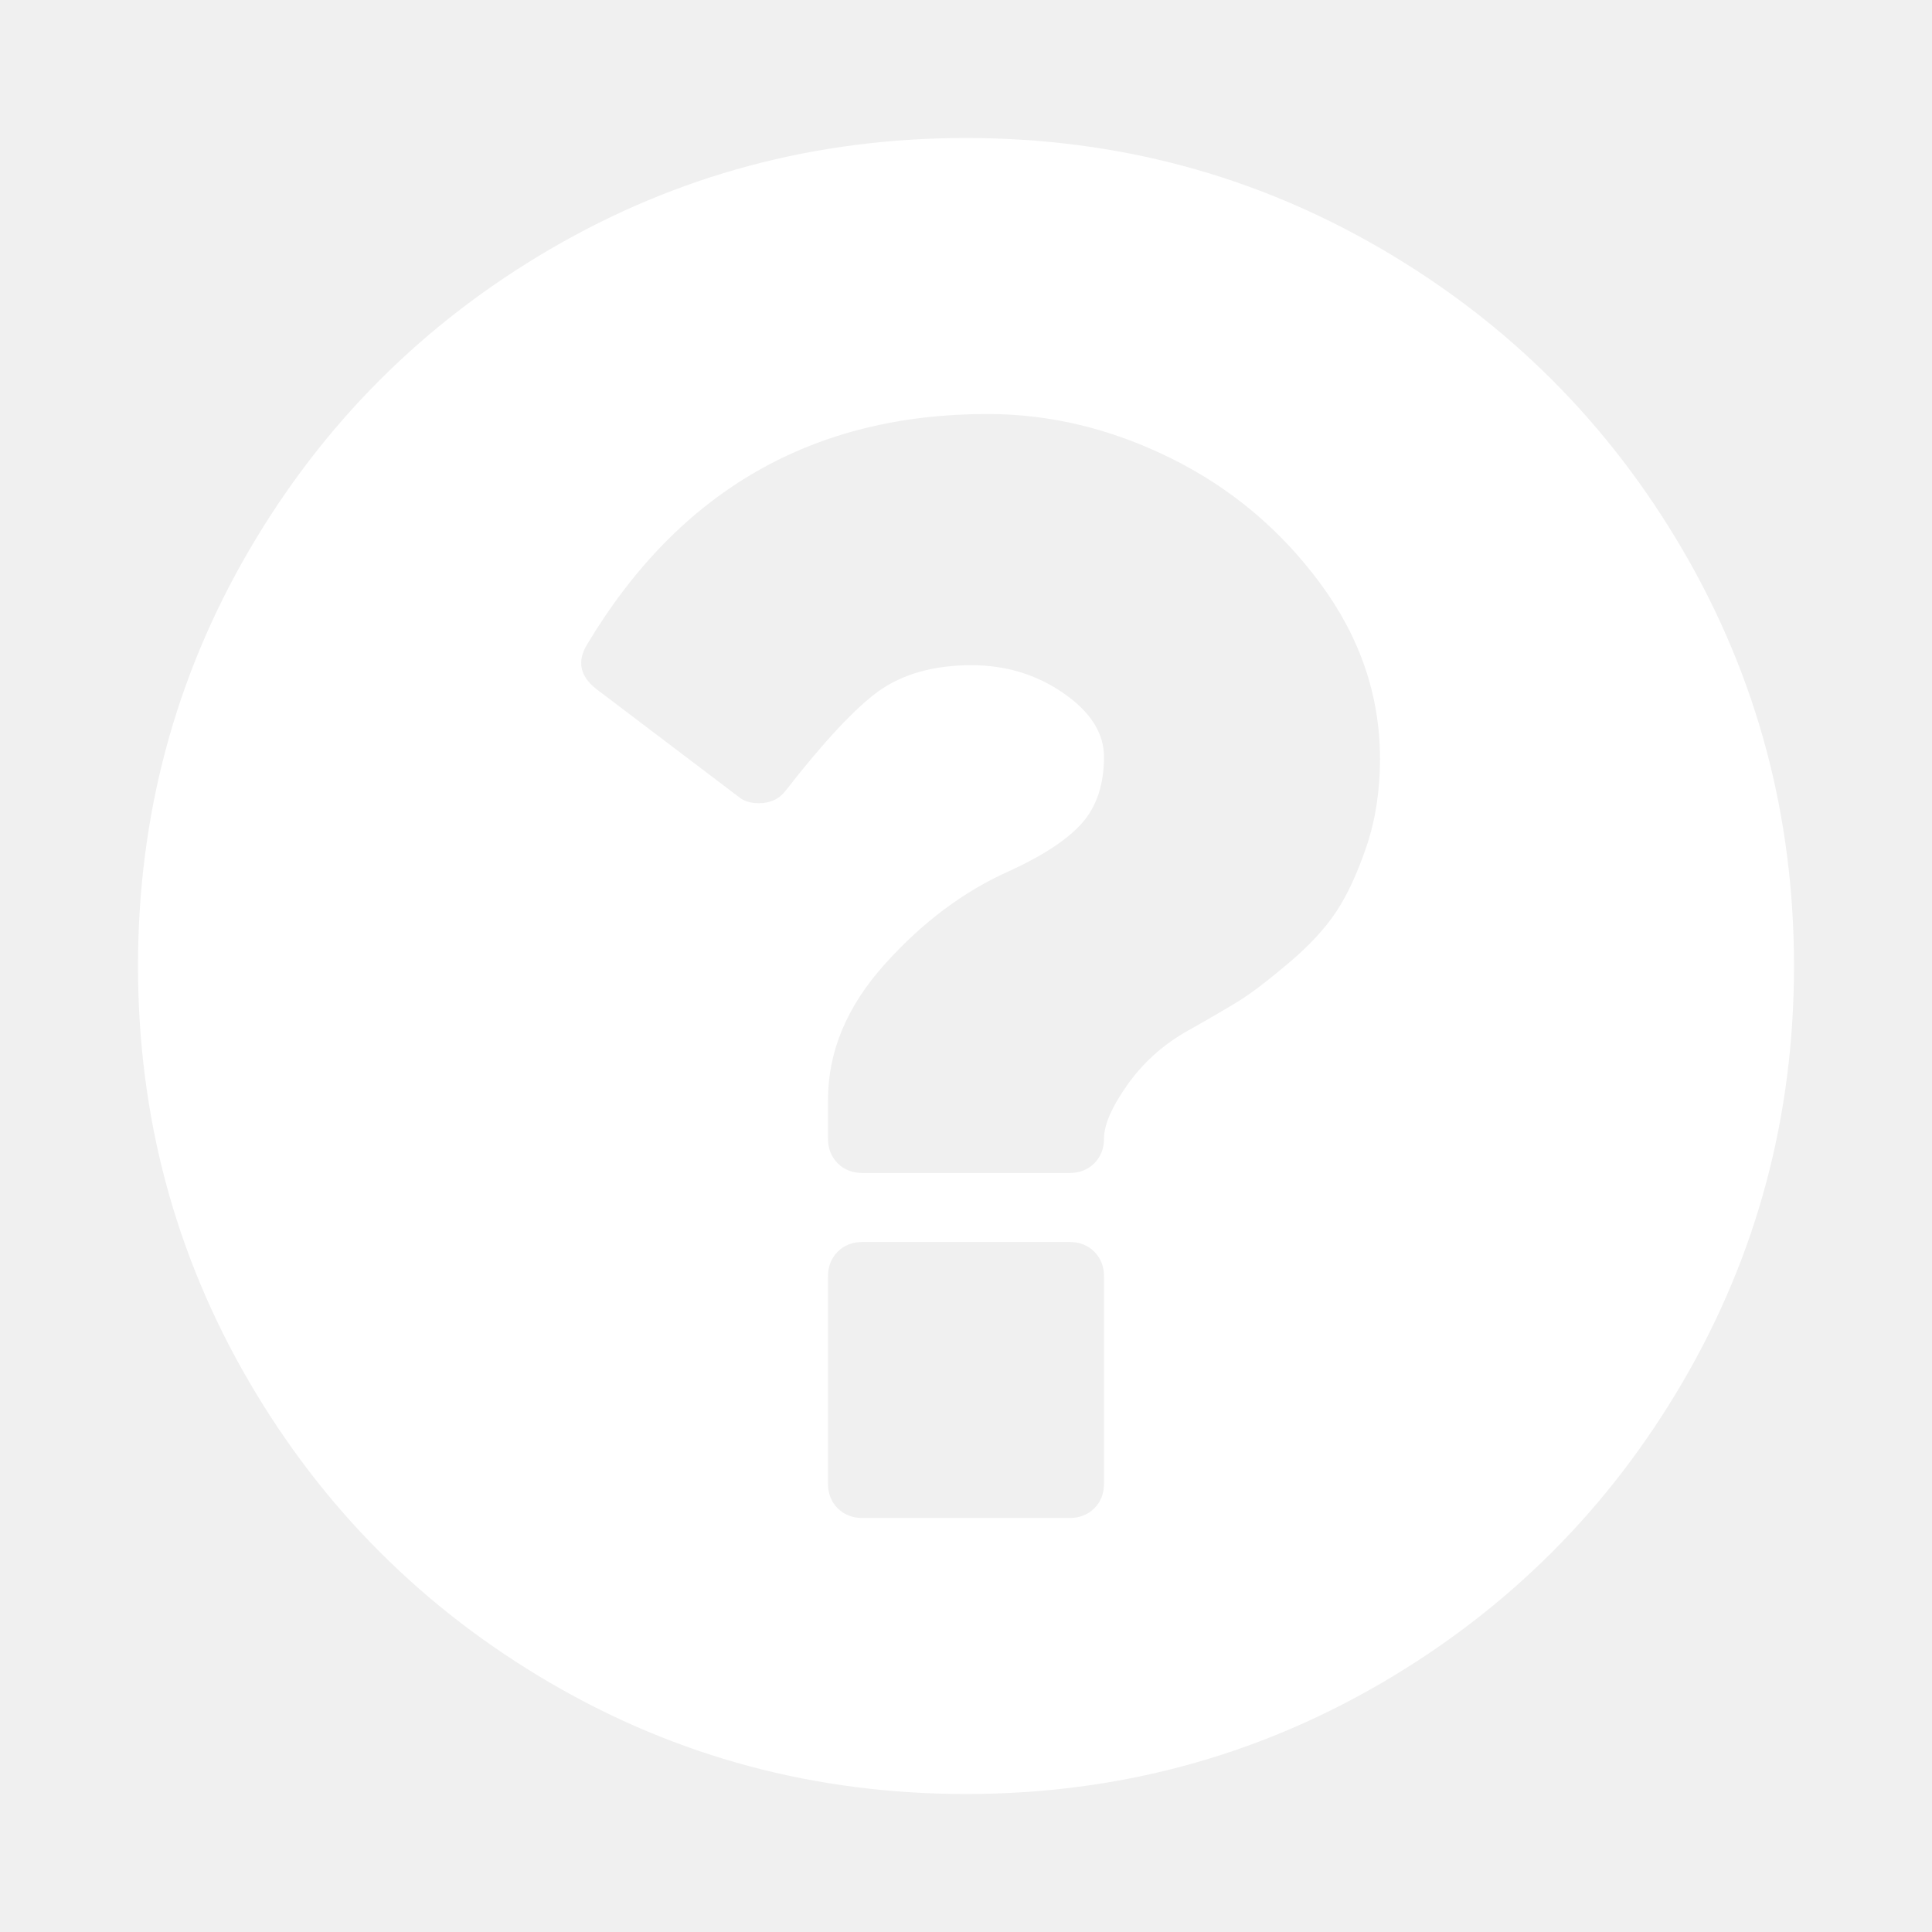
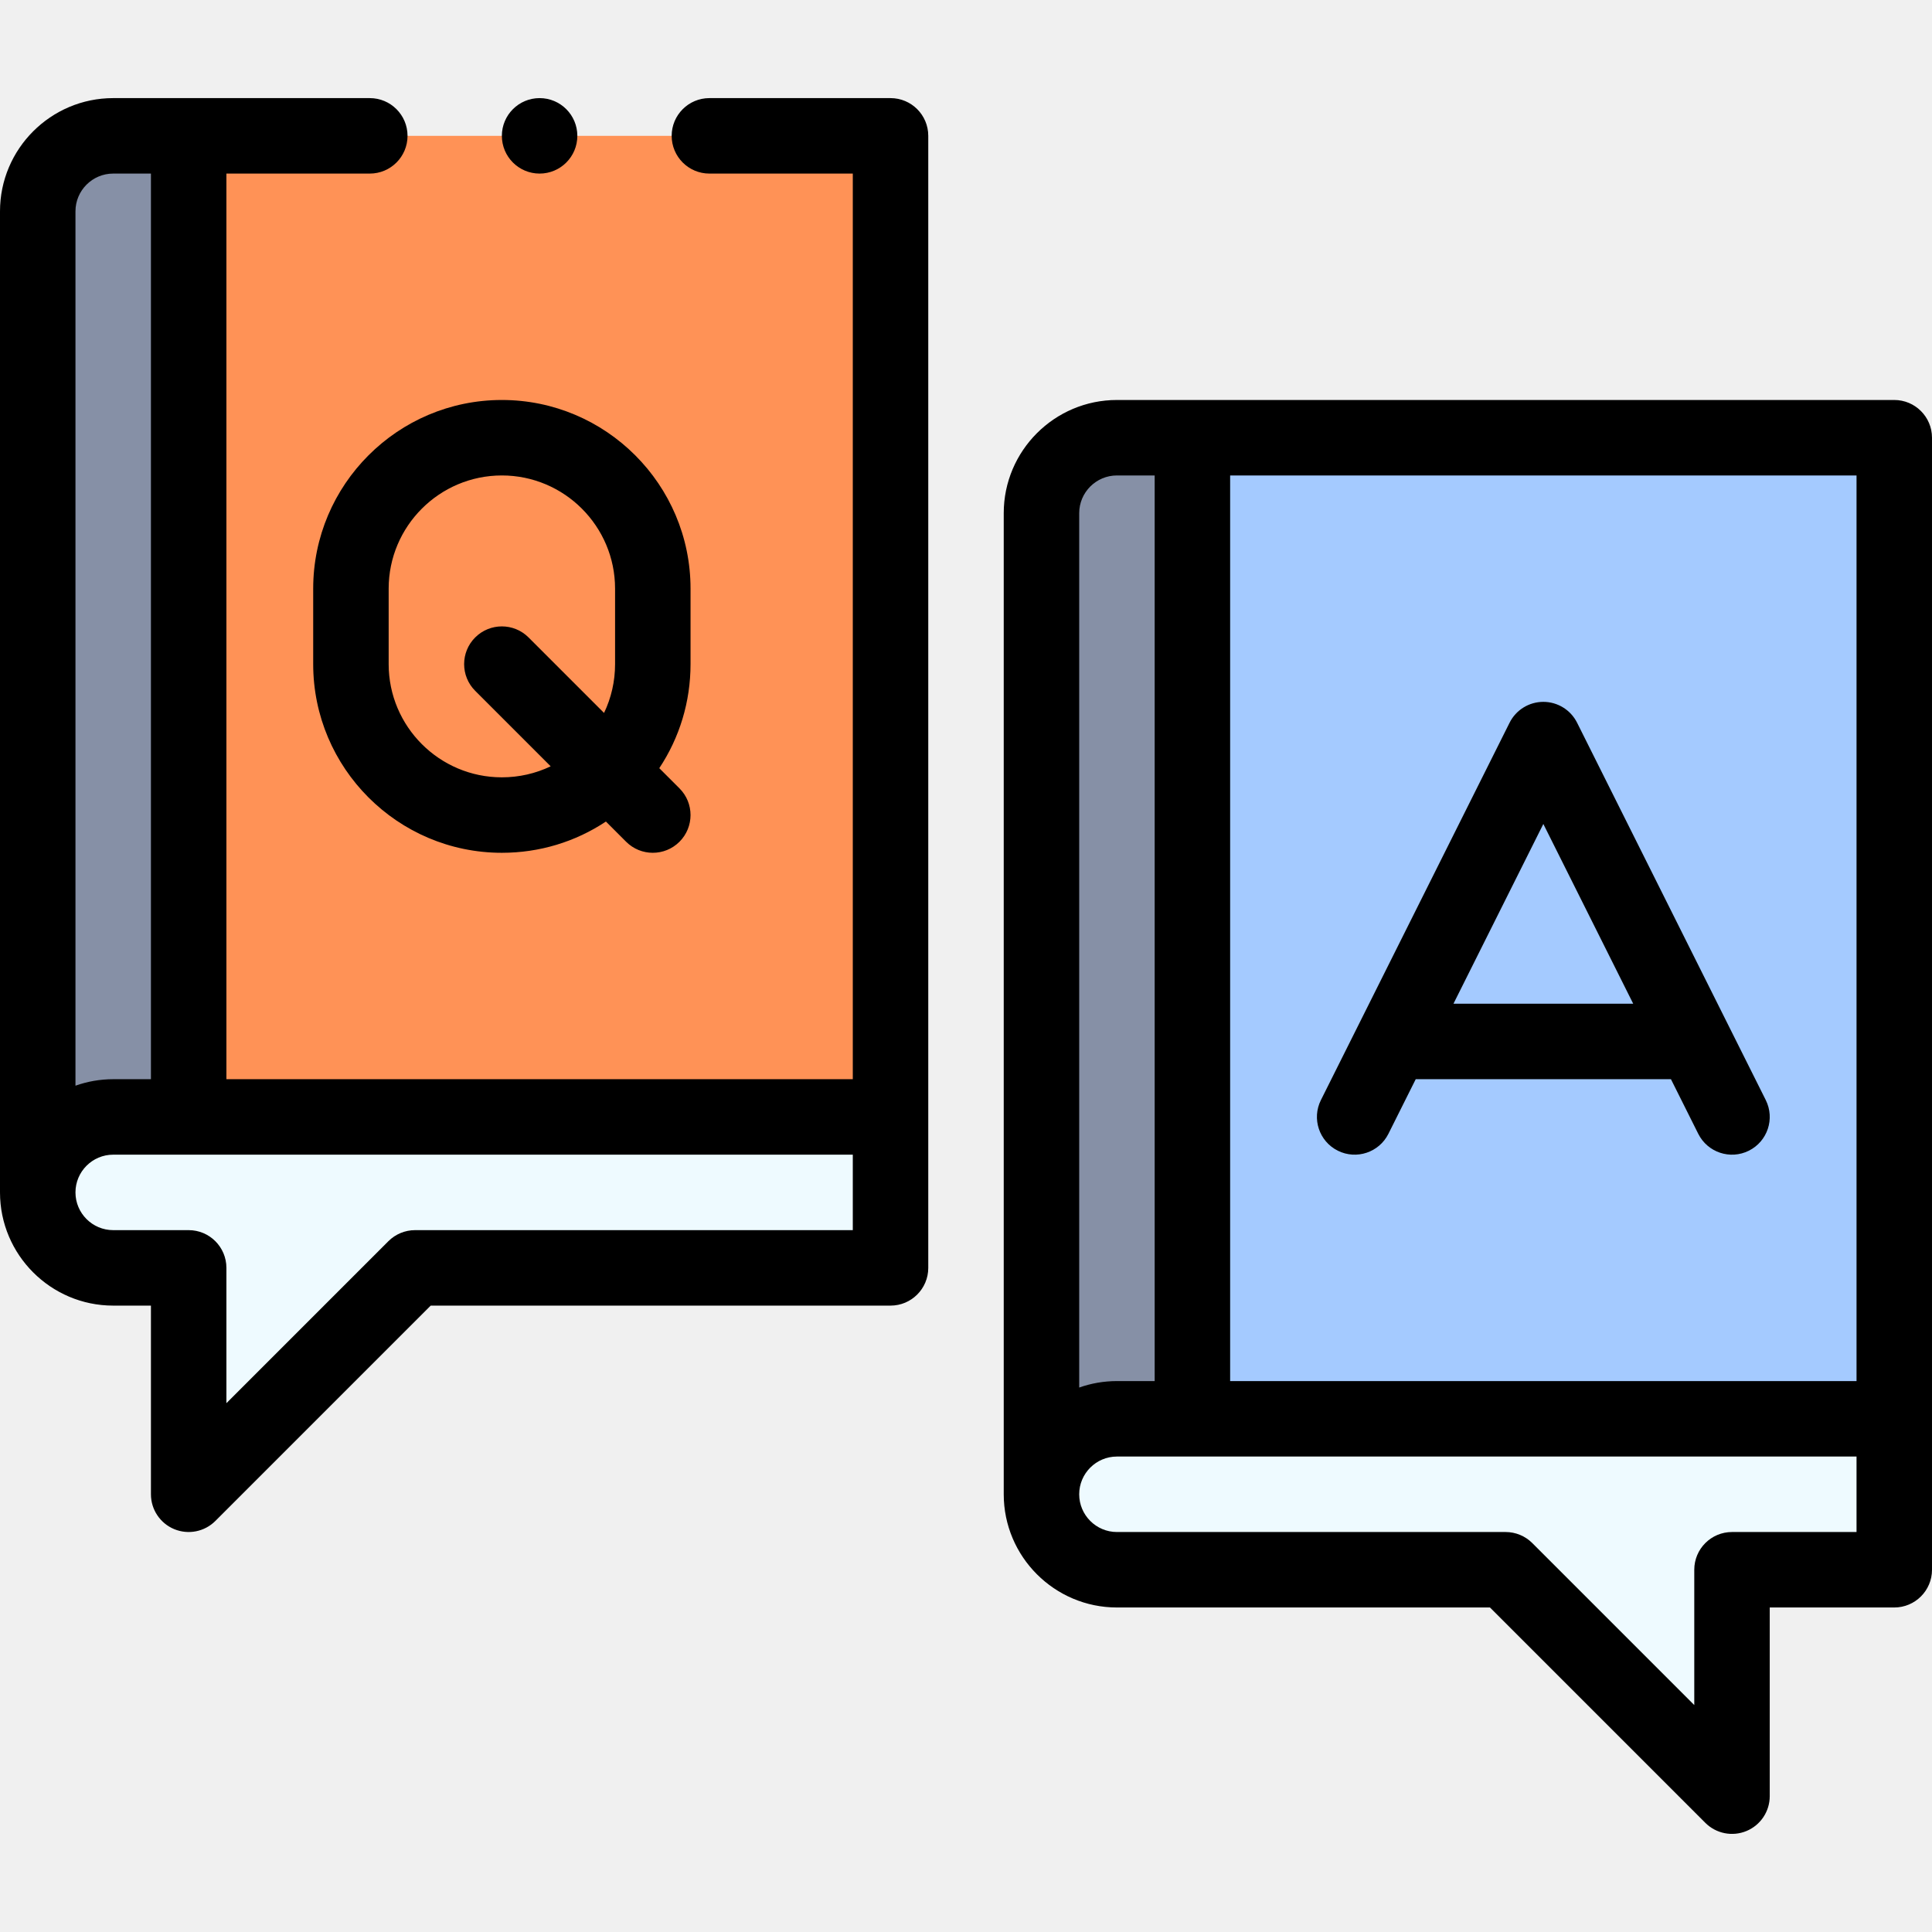
- <svg xmlns="http://www.w3.org/2000/svg" width="13" height="13" viewBox="0 0 1792 1792">
-   <path fill="#ffffff" d="M1024 1376v-192q0-14-9-23t-23-9h-192q-14 0-23 9t-9 23v192q0 14 9 23t23 9h192q14 0 23-9t9-23zm256-672q0-88-55.5-163t-138.5-116-170-41q-243 0-371 213-15 24 8 42l132 100q7 6 19 6 16 0 25-12 53-68 86-92 34-24 86-24 48 0 85.5 26t37.5 59q0 38-20 61t-68 45q-63 28-115.5 86.5t-52.5 125.5v36q0 14 9 23t23 9h192q14 0 23-9t9-23q0-19 21.5-49.5t54.5-49.5q32-18 49-28.5t46-35 44.5-48 28-60.5 12.5-81zm384 192q0 209-103 385.5t-279.5 279.5-385.5 103-385.5-103-279.5-279.5-103-385.5 103-385.5 279.5-279.5 385.5-103 385.5 103 279.5 279.5 103 385.5z" />
+ <svg xmlns="http://www.w3.org/2000/svg" id="Capa_1" enable-background="new 0 0 512 512" height="512" viewBox="0 0 512 512" width="512">
+   <g>
+     <g>
+       <path d="m296 116c-11.05 0-20 8.95-20 20v260l40-20v-260z" fill="#8690a6" />
+       <path d="m30 36c-11.05 0-20 8.95-20 20v260l40-20v-260z" fill="#8690a6" />
+       <path d="m502 376v40h-43v60l-60-60h-103c-11.05 0-20-8.95-20-20s8.95-20 20-20z" fill="#eefaff" />
+       <path d="m316 116h186v260h-186z" fill="#a4caff" />
+       <path d="m236 296v40h-126l-60 60v-60h-20c-11.05 0-20-8.95-20-20s8.95-20 20-20z" fill="#eefaff" />
+       <path d="m50 36h186v260h-186z" fill="#ff9256" />
+     </g>
+     <g>
+       <path d="m296 426h98.857l57.071 57.071c2.861 2.861 7.161 3.714 10.898 2.168 3.736-1.548 6.173-5.194 6.173-9.239v-50h33c5.522 0 10-4.478 10-10v-300c0-5.522-4.478-10-10-10h-205.999c-16.542 0-30 13.458-30 30v260c0 16.542 13.458 30 30 30zm30-300h166v240h-166zm-40 10c0-5.514 4.486-10 10-10h10v240h-10c-3.505 0-6.871.604-10 1.714zm10 250h196v20h-33c-5.522 0-10 4.478-10 10v35.857l-42.929-42.929c-1.876-1.874-4.419-2.928-7.071-2.928h-103c-5.514 0-10-4.486-10-10s4.486-10 10-10z" />
+       <path d="m417.944 191.528c-1.694-3.388-5.156-5.528-8.944-5.528s-7.25 2.14-8.944 5.528l-50 100c-2.47 4.939-.468 10.946 4.473 13.416 4.938 2.469 10.946.468 13.416-4.473l7.235-14.471h67.64l7.236 14.472c2.474 4.95 8.487 6.939 13.416 4.473 4.94-2.47 6.942-8.477 4.473-13.416zm-32.764 74.472 23.82-47.64 23.82 47.64z" />
+       <path d="m183 156c0-27.57-22.43-50-50-50s-50 22.43-50 50v20c0 27.57 22.43 50 50 50 9.953 0 19.463-2.896 27.574-8.283l5.354 5.354c3.907 3.905 10.236 3.904 14.143 0 3.905-3.905 3.905-10.237 0-14.143l-5.354-5.354c5.387-8.111 8.283-17.621 8.283-27.574zm-20 20c0 4.551-1.011 8.947-2.922 12.936l-20.007-20.007c-3.906-3.904-10.236-3.904-14.143 0-3.905 3.905-3.905 10.237 0 14.143l20.007 20.007c-3.988 1.91-8.384 2.921-12.935 2.921-16.542 0-30-13.458-30-30v-20c0-16.542 13.458-30 30-30s30 13.458 30 30z" />
+       <circle cx="143" cy="36" r="10" />
+       <path d="m30 346h10v50c0 4.045 2.437 7.691 6.173 9.239 3.738 1.546 8.038.692 10.898-2.168l57.072-57.071h121.857c5.522 0 10-4.478 10-10v-300c0-5.522-4.478-10-10-10h-48c-5.522 0-10 4.478-10 10s4.478 10 10 10h38v240h-166v-240h38c5.522 0 10-4.478 10-10s-4.478-10-10-10h-68c-16.542 0-30 13.458-30 30v260c0 16.542 13.458 30 30 30zm-10-290c0-5.514 4.486-10 10-10h10v240h-10c-3.506 0-6.87.61-10 1.72zm10 250h196v20h-116c-2.652 0-5.195 1.054-7.071 2.929l-42.929 42.928v-35.857c0-5.522-4.478-10-10-10h-20c-5.514 0-10-4.486-10-10s4.486-10 10-10z" />
+     </g>
+   </g>
</svg>
